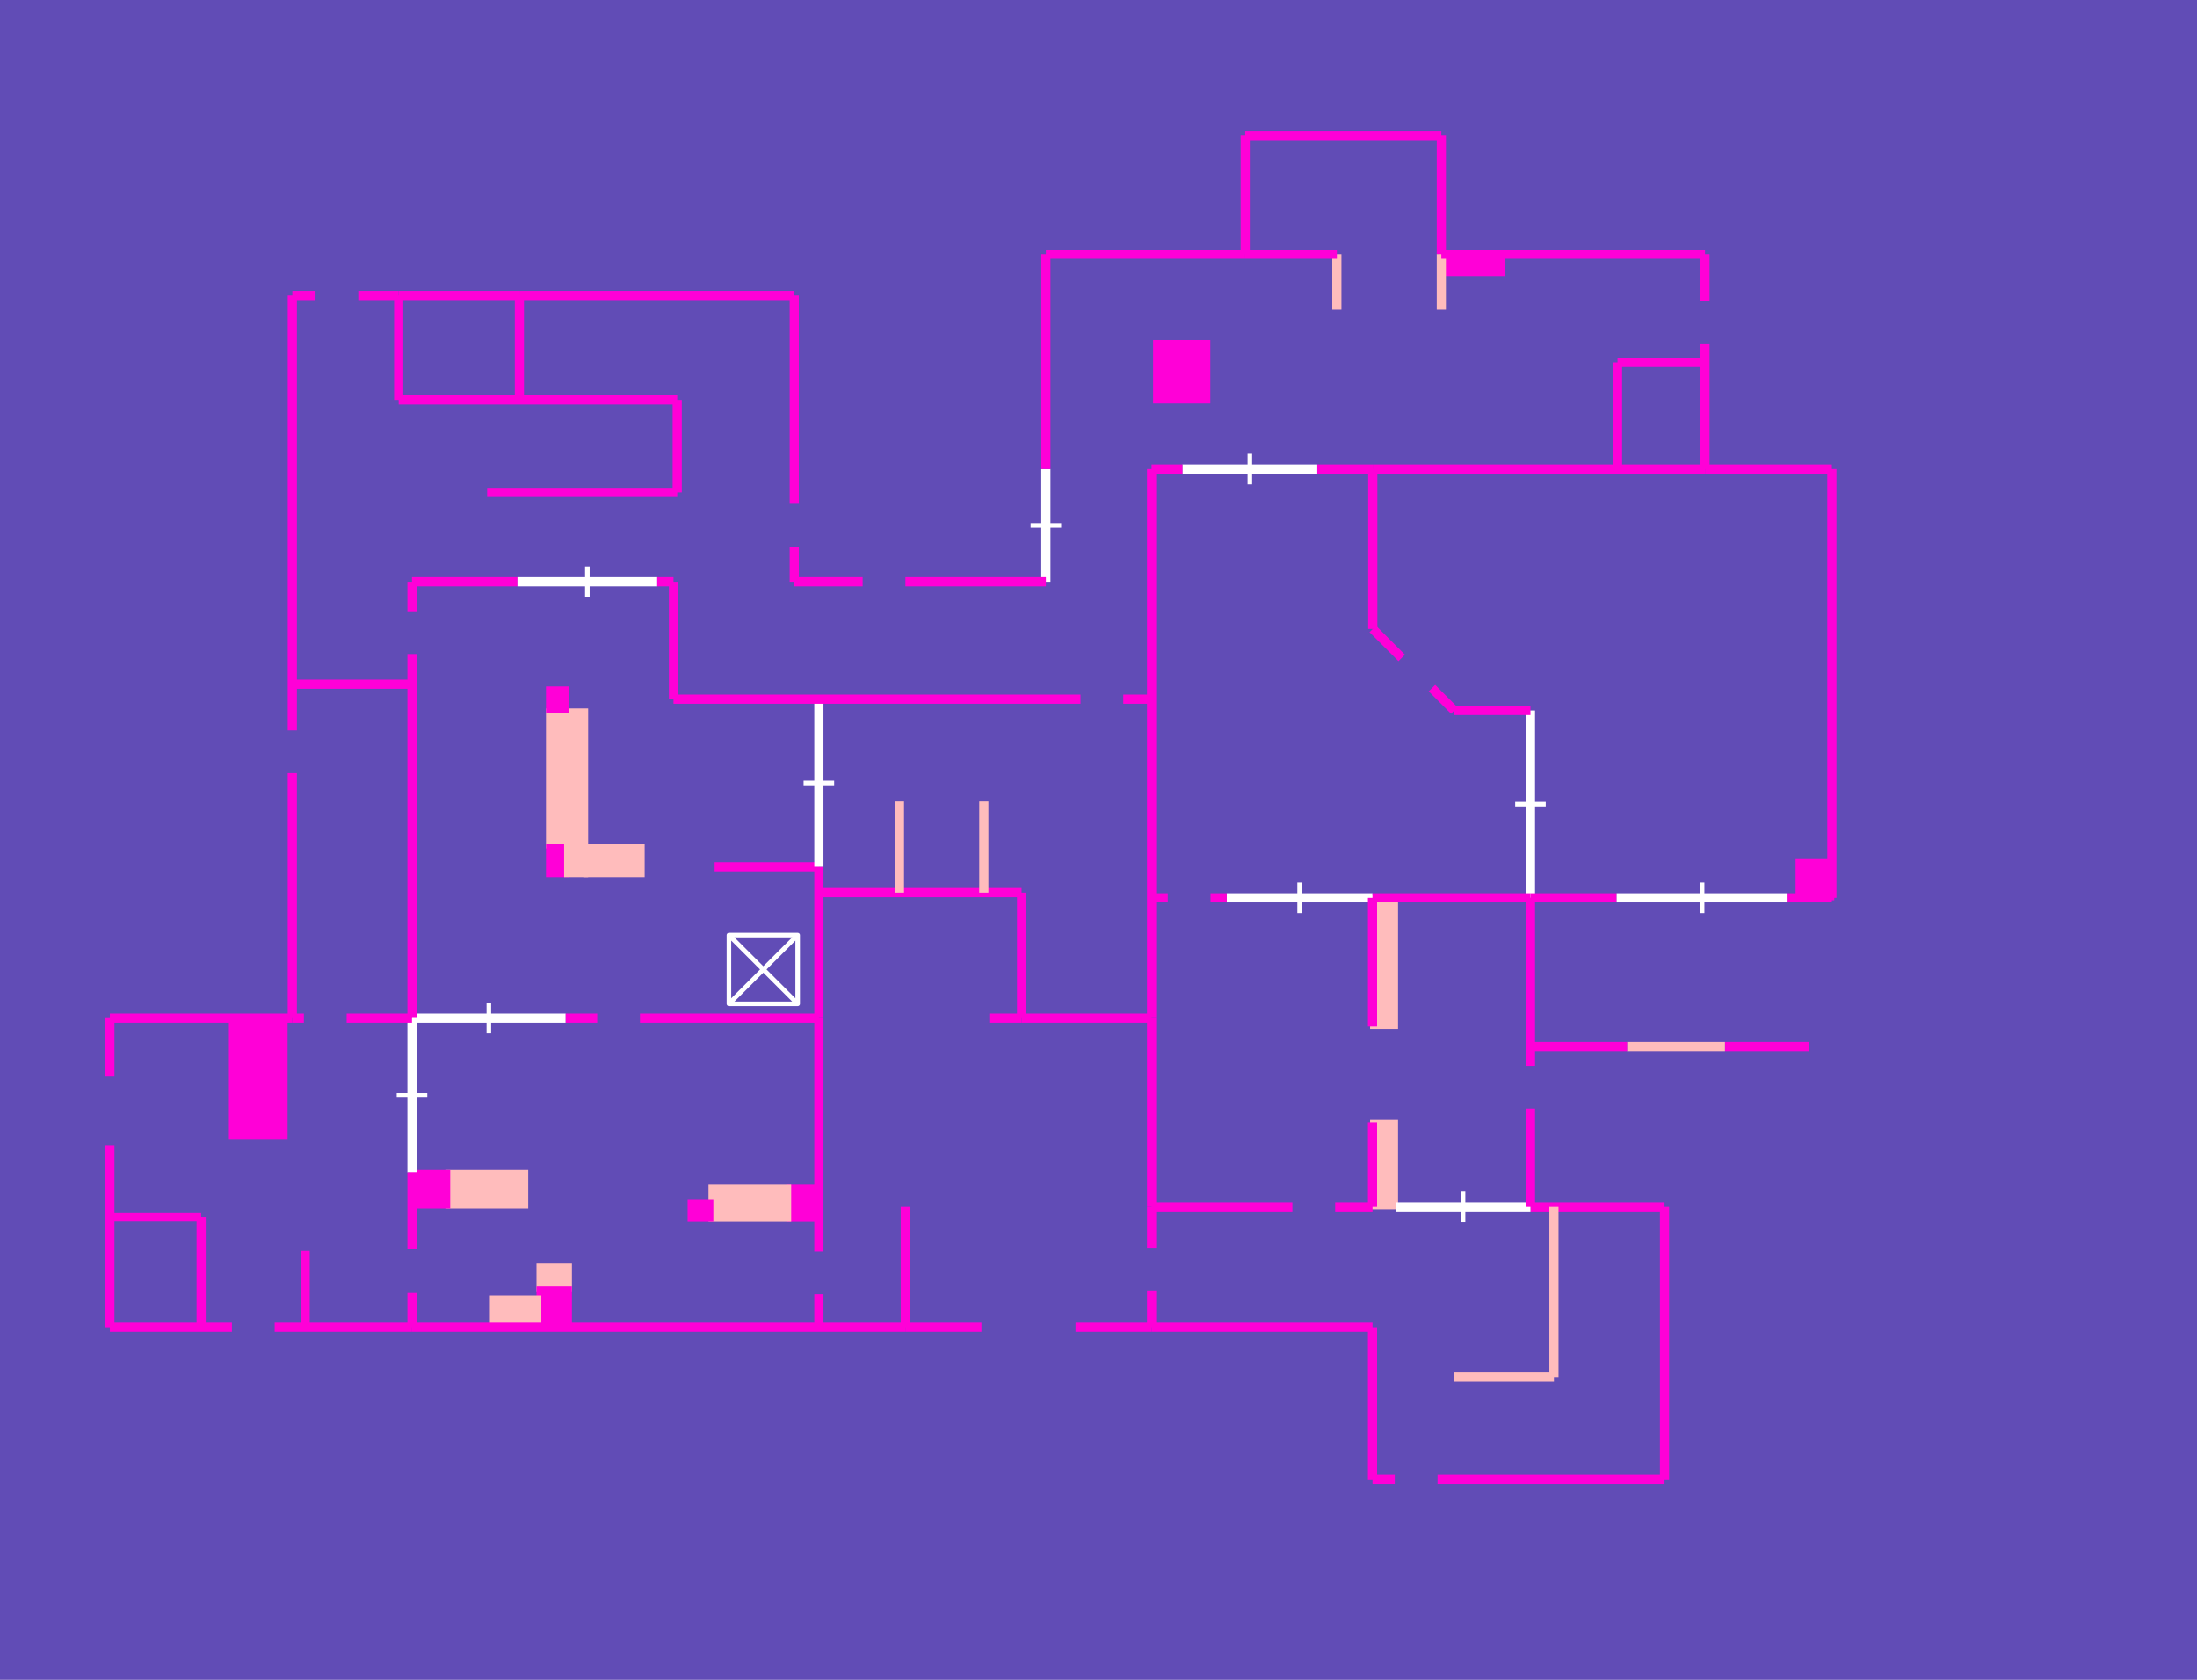
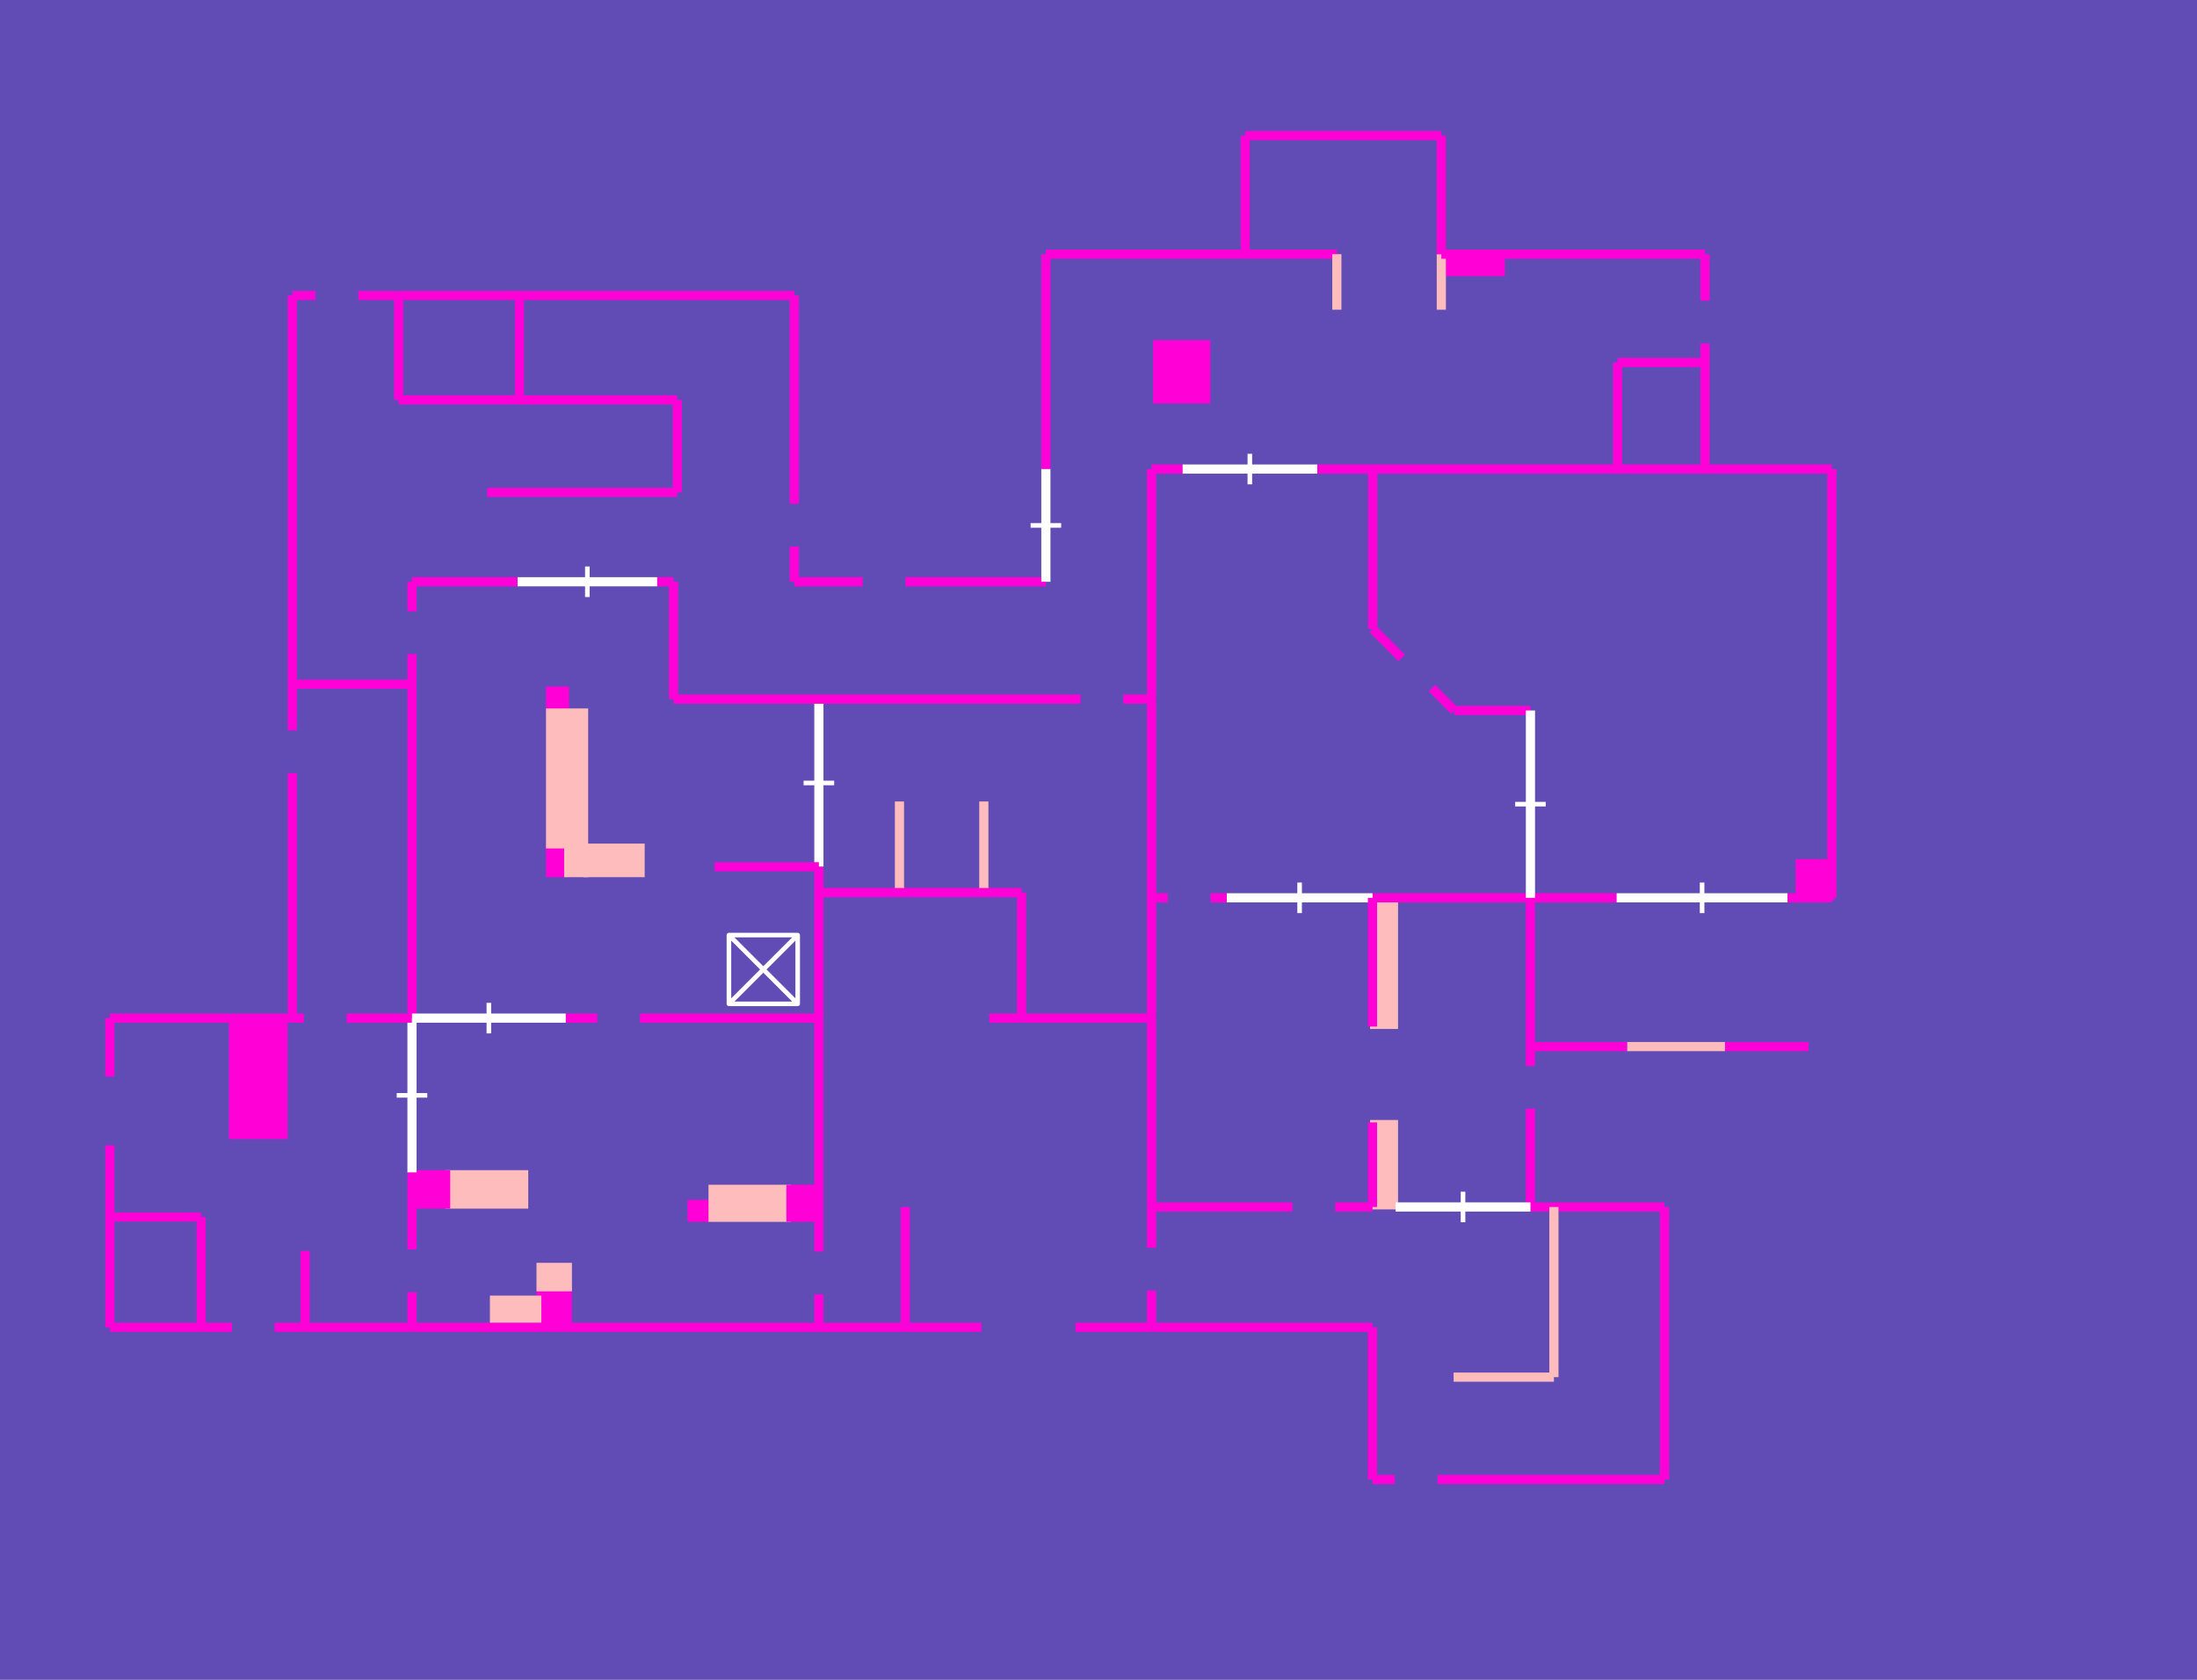
<svg xmlns="http://www.w3.org/2000/svg" viewBox="-20 -90 340 260">
  <rect fill="#614CB6" height="260" width="340" x="-20" y="-90" />
+   <path d="M61.375,-91.495 L49.3,-91.495 L49.3,-96.695 L61.375,-96.695 z" fill="#FFBCBC" stroke="#FFBCBC" stroke-width="0.75" transform="scale(1, -1)" />
+   <path d="M68.135,-109.503 L63.402,-109.503 L63.402,-115.437 L68.135,-115.437 z" fill="#FF00D7" stroke="#FF00D7" stroke-width="0.75" transform="scale(1, -1)" />
+   <path d="M67.681,-40.948 L64.871,-40.948 L64.871,-45.395 L67.681,-45.395 z" fill="#FF00D7" stroke="#FF00D7" stroke-width="0.75" transform="scale(1, -1)" />
+   <path d="M63.402,-105.837 L68.135,-105.837 L68.135,-109.503 L63.402,-109.503 z" fill="#FFBCBC" stroke="#FFBCBC" stroke-width="0.75" transform="scale(1, -1)" />
+   <path d="M192.403,-83.729 L195.98,-83.729 L195.98,-96.816 L192.403,-96.816 z" fill="#FFBCBC" stroke="#FFBCBC" stroke-width="0.75" transform="scale(1, -1)" />
+   <path d="M212.522,47.633 L203.053,47.633 L203.053,50.659 L212.522,50.659 z" fill="#FF00D7" stroke="#FF00D7" stroke-width="0.75" transform="scale(1, -1)" />
+   <path d="M70.647,-45.395 L67.681,-45.395 L67.681,-40.948 L70.647,-40.948 z" fill="#FFBCBC" stroke="#FFBCBC" stroke-width="0.75" transform="scale(1, -1)" />
+   <path d="M90.022,-96.084 L86.789,-96.084 L86.789,-98.745 L90.022,-98.745 z" fill="#FF00D7" stroke="#FF00D7" stroke-width="0.75" transform="scale(1, -1)" />
+   <path d="M43.759,-91.495 L49.3,-91.495 L49.3,-96.695 L43.759,-96.695 z" fill="#FF00D7" stroke="#FF00D7" stroke-width="0.75" transform="scale(1, -1)" />
+   <path d="M192.403,-68.889 L195.98,-68.889 L195.98,-48.965 L192.403,-48.965 z" fill="#FFBCBC" stroke="#FFBCBC" stroke-width="0.75" transform="scale(1, -1)" />
+   <path d="M90.022,-93.754 L102.067,-93.754 L102.067,-98.745 L90.022,-98.745 z" fill="#FFBCBC" stroke="#FFBCBC" stroke-width="0.75" transform="scale(1, -1)" />
+   <path d="M258.252,-43.347 L263.493,-43.347 L263.493,-48.965 L258.251,-48.965 z" fill="#FF00D7" stroke="#FF00D7" stroke-width="0.75" transform="scale(1, -1)" />
+   <path d="M56.191,-110.91 L63.402,-110.91 L63.402,-115.437 L56.191,-115.437 z" fill="#FFBCBC" stroke="#FFBCBC" stroke-width="0.75" transform="scale(1, -1)" />
+   <path d="M64.871,-16.628 L67.681,-16.628 L67.681,-20.027 L64.871,-20.027 z" fill="#FF00D7" stroke="#FF00D7" stroke-width="0.75" transform="scale(1, -1)" />
  <path d="M102.067,-98.745 L106.727,-98.745 L106.727,-93.754 L102.067,-93.754 z" fill="#FF00D7" stroke="#FF00D7" stroke-width="0.75" transform="scale(1, -1)" />
+   <path d="M166.928,36.995 L158.824,36.995 L158.824,27.922 L166.928,27.922 z" fill="#FF00D7" stroke="#FF00D7" stroke-width="0.75" transform="scale(1, -1)" />
  <path d="M70.647,-40.948 L79.392,-40.948 L79.392,-45.395 L70.647,-45.395 z" fill="#FFBCBC" stroke="#FFBCBC" stroke-width="0.75" transform="scale(1, -1)" />
+   <path d="M70.647,-40.948 L64.871,-40.948 L64.871,-20.027 L70.647,-20.027 z" fill="#FFBCBC" stroke="#FFBCBC" stroke-width="0.75" transform="scale(1, -1)" />
  <path d="M15.8,-85.931 L24.131,-85.931 L24.131,-67.585 L15.8,-67.585 z" fill="#FF00D7" stroke="#FF00D7" stroke-width="0.75" transform="scale(1, -1)" />
-   <path d="M192.403,-83.729 L195.98,-83.729 L195.98,-96.816 L192.403,-96.816 z" fill="#FFBCBC" stroke="#FFBCBC" stroke-width="0.75" transform="scale(1, -1)" />
-   <path d="M61.375,-91.495 L49.3,-91.495 L49.3,-96.695 L61.375,-96.695 z" fill="#FFBCBC" stroke="#FFBCBC" stroke-width="0.75" transform="scale(1, -1)" />
-   <path d="M63.402,-105.837 L68.135,-105.837 L68.135,-109.503 L63.402,-109.503 z" fill="#FFBCBC" stroke="#FFBCBC" stroke-width="0.75" transform="scale(1, -1)" />
-   <path d="M70.647,-40.948 L64.871,-40.948 L64.871,-20.027 L70.647,-20.027 z" fill="#FFBCBC" stroke="#FFBCBC" stroke-width="0.75" transform="scale(1, -1)" />
-   <path d="M68.135,-109.503 L63.402,-109.503 L63.402,-115.437 L68.135,-115.437 z" fill="#FF00D7" stroke="#FF00D7" stroke-width="0.75" transform="scale(1, -1)" />
-   <path d="M212.522,47.633 L203.053,47.633 L203.053,50.659 L212.522,50.659 z" fill="#FF00D7" stroke="#FF00D7" stroke-width="0.75" transform="scale(1, -1)" />
-   <path d="M258.252,-43.347 L263.493,-43.347 L263.493,-48.965 L258.251,-48.965 z" fill="#FF00D7" stroke="#FF00D7" stroke-width="0.75" transform="scale(1, -1)" />
-   <path d="M90.022,-93.754 L102.067,-93.754 L102.067,-98.745 L90.022,-98.745 z" fill="#FFBCBC" stroke="#FFBCBC" stroke-width="0.75" transform="scale(1, -1)" />
-   <path d="M67.681,-40.948 L64.871,-40.948 L64.871,-45.395 L67.681,-45.395 z" fill="#FF00D7" stroke="#FF00D7" stroke-width="0.75" transform="scale(1, -1)" />
-   <path d="M64.871,-16.628 L67.681,-16.628 L67.681,-20.027 L64.871,-20.027 z" fill="#FF00D7" stroke="#FF00D7" stroke-width="0.75" transform="scale(1, -1)" />
-   <path d="M43.759,-91.495 L49.3,-91.495 L49.3,-96.695 L43.759,-96.695 z" fill="#FF00D7" stroke="#FF00D7" stroke-width="0.75" transform="scale(1, -1)" />
-   <path d="M56.191,-110.91 L63.402,-110.91 L63.402,-115.437 L56.191,-115.437 z" fill="#FFBCBC" stroke="#FFBCBC" stroke-width="0.75" transform="scale(1, -1)" />
-   <path d="M90.022,-96.084 L86.789,-96.084 L86.789,-98.745 L90.022,-98.745 z" fill="#FF00D7" stroke="#FF00D7" stroke-width="0.75" transform="scale(1, -1)" />
-   <path d="M192.403,-68.889 L195.98,-68.889 L195.98,-48.965 L192.403,-48.965 z" fill="#FFBCBC" stroke="#FFBCBC" stroke-width="0.75" transform="scale(1, -1)" />
-   <path d="M166.928,36.995 L158.824,36.995 L158.824,27.922 L166.928,27.922 z" fill="#FF00D7" stroke="#FF00D7" stroke-width="0.75" transform="scale(1, -1)" />
-   <path d="M70.647,-45.395 L67.681,-45.395 L67.681,-40.948 L70.647,-40.948 z" fill="#FFBCBC" stroke="#FFBCBC" stroke-width="0.75" transform="scale(1, -1)" />
  <path d="M92.807,-65.373 L103.446,-54.735 L92.807,-54.735 L103.446,-65.373 L92.807,-65.373 L92.807,-54.735 L103.446,-54.735 L103.446,-65.373 z" fill="none" stroke="#FFFFFF" stroke-linejoin="round" stroke-width="0.709" transform="scale(1, -1)" />
+   <path d="M131.881,-115.437 L120.098,-115.437 z" fill="none" stroke="#FF00D7" stroke-width="1.418" transform="scale(1, -1)" />
+   <path d="M158.213,-18.218 L158.213,17.399 z" fill="none" stroke="#FF00D7" stroke-width="1.418" transform="scale(1, -1)" />
+   <path d="M183.854,17.399 L192.443,17.399 z" fill="none" stroke="#FF00D7" stroke-width="1.418" transform="scale(1, -1)" />
+   <path d="M41.7,28.1 L41.7,44.268 z" fill="none" stroke="#FF00D7" stroke-width="1.418" transform="scale(1, -1)" />
+   <path d="M60.38,44.268 L41.7,44.268 z" fill="none" stroke="#FF00D7" stroke-width="1.418" transform="scale(1, -1)" />
+   <path d="M138.094,-67.585 L158.213,-67.585 z" fill="none" stroke="#FF00D7" stroke-width="1.418" transform="scale(1, -1)" />
+   <path d="M243.857,17.399 L192.443,17.399 z" fill="none" stroke="#FF00D7" stroke-width="1.418" transform="scale(1, -1)" />
+   <path d="M246.946,-71.991 L259.893,-71.991 z" fill="none" stroke="#FF00D7" stroke-width="1.418" transform="scale(1, -1)" />
+   <path d="M172.704,50.659 L186.885,50.659 z" fill="none" stroke="#FF00D7" stroke-width="1.418" transform="scale(1, -1)" />
+   <path d="M106.727,-18.218 L106.727,-44.159 z" fill="none" stroke="#FFFFFF" stroke-width="1.418" transform="scale(1, -1)" />
+   <path d="M104.363,-31.188 L109.091,-31.188 z" fill="none" stroke="#FFFFFF" stroke-width="0.709" transform="scale(1, -1)" />
  <path d="M186.885,42.063 L186.885,50.659 z" fill="none" stroke="#FFBCBC" stroke-width="1.418" transform="scale(1, -1)" />
+   <path d="M237.593,-138.998 L202.465,-138.998 z" fill="none" stroke="#FF00D7" stroke-width="1.418" transform="scale(1, -1)" />
+   <path d="M195.845,-138.998 L192.403,-138.998 z" fill="none" stroke="#FF00D7" stroke-width="1.418" transform="scale(1, -1)" />
+   <path d="M25.237,-15.904 L25.237,44.268 z" fill="none" stroke="#FF00D7" stroke-width="1.418" transform="scale(1, -1)" />
+   <path d="M11.129,-115.437 L11.129,-98.366 z" fill="none" stroke="#FF00D7" stroke-width="1.418" transform="scale(1, -1)" />
+   <path d="M220.48,-123.154 L204.958,-123.154 z" fill="none" stroke="#FFBCBC" stroke-width="1.418" transform="scale(1, -1)" />
+   <path d="M119.197,-34.053 L119.197,-48.157 z" fill="none" stroke="#FFBCBC" stroke-width="1.418" transform="scale(1, -1)" />
+   <path d="M-2.997,-67.585 L-2.997,-76.63 z" fill="none" stroke="#FF00D7" stroke-width="1.418" transform="scale(1, -1)" />
+   <path d="M-2.997,-87.268 L-2.997,-115.437 z" fill="none" stroke="#FF00D7" stroke-width="1.418" transform="scale(1, -1)" />
+   <path d="M203.053,50.659 L203.053,42.063 z" fill="none" stroke="#FFBCBC" stroke-width="1.418" transform="scale(1, -1)" />
+   <path d="M192.403,-48.965 L216.846,-48.965 z" fill="none" stroke="#FF00D7" stroke-width="1.418" transform="scale(1, -1)" />
+   <path d="M84.228,-18.218 L84.228,-0.045 z" fill="none" stroke="#FF00D7" stroke-width="1.418" transform="scale(1, -1)" />
+   <path d="M27.224,-103.63 L27.224,-115.437 z" fill="none" stroke="#FF00D7" stroke-width="1.418" transform="scale(1, -1)" />
+   <path d="M132.254,-34.053 L132.254,-48.157 z" fill="none" stroke="#FFBCBC" stroke-width="1.418" transform="scale(1, -1)" />
+   <path d="M158.213,-96.816 L180.003,-96.816 z" fill="none" stroke="#FF00D7" stroke-width="1.418" transform="scale(1, -1)" />
+   <path d="M186.623,-96.816 L192.403,-96.816 z" fill="none" stroke="#FF00D7" stroke-width="1.418" transform="scale(1, -1)" />
+   <path d="M243.857,50.659 L203.053,50.659 z" fill="none" stroke="#FF00D7" stroke-width="1.418" transform="scale(1, -1)" />
+   <path d="M-2.997,-67.585 L25.237,-67.585 z" fill="none" stroke="#FF00D7" stroke-width="1.418" transform="scale(1, -1)" />
+   <path d="M246.946,-71.991 L231.795,-71.991 z" fill="none" stroke="#FFBCBC" stroke-width="1.418" transform="scale(1, -1)" />
+   <path d="M263.493,17.399 L263.493,-48.965 z" fill="none" stroke="#FF00D7" stroke-width="1.418" transform="scale(1, -1)" />
+   <path d="M11.129,-98.366 L-2.997,-98.366 z" fill="none" stroke="#FF00D7" stroke-width="1.418" transform="scale(1, -1)" />
+   <path d="M230.32,33.897 L243.857,33.897 z" fill="none" stroke="#FF00D7" stroke-width="1.418" transform="scale(1, -1)" />
+   <path d="M138.094,-48.157 L138.094,-67.585 z" fill="none" stroke="#FF00D7" stroke-width="1.418" transform="scale(1, -1)" />
+   <path d="M133.101,-67.585 L138.094,-67.585 z" fill="none" stroke="#FF00D7" stroke-width="1.418" transform="scale(1, -1)" />
+   <path d="M102.919,44.268 L102.919,12.018 z" fill="none" stroke="#FF00D7" stroke-width="1.418" transform="scale(1, -1)" />
+   <path d="M102.919,5.398 L102.919,-0.045 z" fill="none" stroke="#FF00D7" stroke-width="1.418" transform="scale(1, -1)" />
+   <path d="M81.712,-0.045 L60.085,-0.045 z" fill="none" stroke="#FFFFFF" stroke-width="1.418" transform="scale(1, -1)" />
+   <path d="M70.898,2.319 L70.898,-2.41 z" fill="none" stroke="#FFFFFF" stroke-width="0.709" transform="scale(1, -1)" />
+   <path d="M25.237,-15.904 L43.759,-15.904 z" fill="none" stroke="#FF00D7" stroke-width="1.418" transform="scale(1, -1)" />
+   <path d="M216.846,-96.816 L216.846,-81.597 z" fill="none" stroke="#FF00D7" stroke-width="1.418" transform="scale(1, -1)" />
+   <path d="M216.846,-74.977 L216.846,-48.965 z" fill="none" stroke="#FF00D7" stroke-width="1.418" transform="scale(1, -1)" />
+   <path d="M172.704,50.659 L141.858,50.659 z" fill="none" stroke="#FF00D7" stroke-width="1.418" transform="scale(1, -1)" />
+   <path d="M146.443,-115.437 L158.213,-115.437 z" fill="none" stroke="#FF00D7" stroke-width="1.418" transform="scale(1, -1)" />
+   <path d="M60.38,44.268 L60.38,28.1 z" fill="none" stroke="#FF00D7" stroke-width="1.418" transform="scale(1, -1)" />
+   <path d="M192.403,-48.965 L169.844,-48.965 z" fill="none" stroke="#FFFFFF" stroke-width="1.418" transform="scale(1, -1)" />
+   <path d="M181.124,-46.601 L181.124,-51.33 z" fill="none" stroke="#FFFFFF" stroke-width="0.709" transform="scale(1, -1)" />
+   <path d="M84.804,28.1 L41.7,28.1 z" fill="none" stroke="#FF00D7" stroke-width="1.418" transform="scale(1, -1)" />
+   <path d="M43.759,-15.904 L43.759,-67.585 z" fill="none" stroke="#FF00D7" stroke-width="1.418" transform="scale(1, -1)" />
+   <path d="M169.844,-48.965 L167.337,-48.965 z" fill="none" stroke="#FF00D7" stroke-width="1.418" transform="scale(1, -1)" />
+   <path d="M160.717,-48.965 L158.213,-48.965 z" fill="none" stroke="#FF00D7" stroke-width="1.418" transform="scale(1, -1)" />
+   <path d="M25.237,-67.585 L25.237,-29.667 z" fill="none" stroke="#FF00D7" stroke-width="1.418" transform="scale(1, -1)" />
+   <path d="M25.237,-23.047 L25.237,-15.904 z" fill="none" stroke="#FF00D7" stroke-width="1.418" transform="scale(1, -1)" />
+   <path d="M43.759,-115.437 L120.098,-115.437 z" fill="none" stroke="#FF00D7" stroke-width="1.418" transform="scale(1, -1)" />
+   <path d="M230.186,-48.965 L216.846,-48.965 z" fill="none" stroke="#FF00D7" stroke-width="1.418" transform="scale(1, -1)" />
+   <path d="M158.213,-115.437 L192.403,-115.437 z" fill="none" stroke="#FF00D7" stroke-width="1.418" transform="scale(1, -1)" />
+   <path d="M106.727,-67.585 L106.727,-44.159 z" fill="none" stroke="#FF00D7" stroke-width="1.418" transform="scale(1, -1)" />
+   <path d="M192.403,-68.889 L192.403,-48.965 z" fill="none" stroke="#FF00D7" stroke-width="1.418" transform="scale(1, -1)" />
+   <path d="M106.727,-115.437 L106.727,-110.345 z" fill="none" stroke="#FF00D7" stroke-width="1.418" transform="scale(1, -1)" />
+   <path d="M106.727,-103.725 L106.727,-67.585 z" fill="none" stroke="#FF00D7" stroke-width="1.418" transform="scale(1, -1)" />
+   <path d="M120.098,-115.437 L120.098,-96.816 z" fill="none" stroke="#FF00D7" stroke-width="1.418" transform="scale(1, -1)" />
+   <path d="M162.988,17.399 L183.854,17.399 z" fill="none" stroke="#FFFFFF" stroke-width="1.418" transform="scale(1, -1)" />
+   <path d="M173.421,15.035 L173.421,19.763 z" fill="none" stroke="#FFFFFF" stroke-width="0.709" transform="scale(1, -1)" />
+   <path d="M-2.997,-115.437 L15.89,-115.437 z" fill="none" stroke="#FF00D7" stroke-width="1.418" transform="scale(1, -1)" />
+   <path d="M22.509,-115.437 L43.759,-115.437 z" fill="none" stroke="#FF00D7" stroke-width="1.418" transform="scale(1, -1)" />
+   <path d="M158.213,17.399 L162.988,17.399 z" fill="none" stroke="#FF00D7" stroke-width="1.418" transform="scale(1, -1)" />
+   <path d="M60.38,44.268 L102.919,44.268 z" fill="none" stroke="#FF00D7" stroke-width="1.418" transform="scale(1, -1)" />
  <path d="M192.403,-96.816 L192.403,-83.729 z" fill="none" stroke="#FF00D7" stroke-width="1.418" transform="scale(1, -1)" />
+   <path d="M55.389,13.784 L84.804,13.784 z" fill="none" stroke="#FF00D7" stroke-width="1.418" transform="scale(1, -1)" />
+   <path d="M141.858,50.659 L141.858,17.399 z" fill="none" stroke="#FF00D7" stroke-width="1.418" transform="scale(1, -1)" />
+   <path d="M230.186,-48.965 L256.636,-48.965 z" fill="none" stroke="#FFFFFF" stroke-width="1.418" transform="scale(1, -1)" />
+   <path d="M243.411,-51.33 L243.411,-46.601 z" fill="none" stroke="#FFFFFF" stroke-width="0.709" transform="scale(1, -1)" />
+   <path d="M205.06,-19.969 L216.846,-19.969 z" fill="none" stroke="#FF00D7" stroke-width="1.418" transform="scale(1, -1)" />
+   <path d="M81.712,-0.045 L84.228,-0.045 z" fill="none" stroke="#FF00D7" stroke-width="1.418" transform="scale(1, -1)" />
+   <path d="M243.857,17.399 L243.857,36.838 z" fill="none" stroke="#FF00D7" stroke-width="1.418" transform="scale(1, -1)" />
+   <path d="M243.857,43.457 L243.857,50.659 z" fill="none" stroke="#FF00D7" stroke-width="1.418" transform="scale(1, -1)" />
+   <path d="M230.32,17.399 L230.32,33.897 z" fill="none" stroke="#FF00D7" stroke-width="1.418" transform="scale(1, -1)" />
+   <path d="M192.443,17.399 L192.443,-7.352 z" fill="none" stroke="#FF00D7" stroke-width="1.418" transform="scale(1, -1)" />
+   <path d="M84.228,-18.218 L147.216,-18.218 z" fill="none" stroke="#FF00D7" stroke-width="1.418" transform="scale(1, -1)" />
+   <path d="M153.836,-18.218 L158.213,-18.218 z" fill="none" stroke="#FF00D7" stroke-width="1.418" transform="scale(1, -1)" />
+   <path d="M67.55,-67.585 L72.421,-67.585 z" fill="none" stroke="#FF00D7" stroke-width="1.418" transform="scale(1, -1)" />
+   <path d="M79.04,-67.585 L106.727,-67.585 z" fill="none" stroke="#FF00D7" stroke-width="1.418" transform="scale(1, -1)" />
+   <path d="M216.846,-96.816 L237.593,-96.816 z" fill="none" stroke="#FF00D7" stroke-width="1.418" transform="scale(1, -1)" />
+   <path d="M84.804,13.784 L84.804,28.1 z" fill="none" stroke="#FF00D7" stroke-width="1.418" transform="scale(1, -1)" />
+   <path d="M263.493,-48.965 L256.636,-48.965 z" fill="none" stroke="#FF00D7" stroke-width="1.418" transform="scale(1, -1)" />
+   <path d="M158.213,-96.816 L158.213,-103.134 z" fill="none" stroke="#FF00D7" stroke-width="1.418" transform="scale(1, -1)" />
+   <path d="M158.213,-109.753 L158.213,-115.437 z" fill="none" stroke="#FF00D7" stroke-width="1.418" transform="scale(1, -1)" />
+   <path d="M141.858,-0.045 L120.119,-0.045 z" fill="none" stroke="#FF00D7" stroke-width="1.418" transform="scale(1, -1)" />
+   <path d="M113.5,-0.045 L102.919,-0.045 z" fill="none" stroke="#FF00D7" stroke-width="1.418" transform="scale(1, -1)" />
+   <path d="M43.759,-0.045 L43.759,-4.614 z" fill="none" stroke="#FF00D7" stroke-width="1.418" transform="scale(1, -1)" />
+   <path d="M43.759,-11.233 L43.759,-15.904 z" fill="none" stroke="#FF00D7" stroke-width="1.418" transform="scale(1, -1)" />
+   <path d="M172.704,69.017 L172.704,50.659 z" fill="none" stroke="#FF00D7" stroke-width="1.418" transform="scale(1, -1)" />
+   <path d="M141.858,17.399 L141.858,-0.045 z" fill="none" stroke="#FFFFFF" stroke-width="1.418" transform="scale(1, -1)" />
+   <path d="M139.494,8.677 L144.222,8.677 z" fill="none" stroke="#FFFFFF" stroke-width="0.709" transform="scale(1, -1)" />
+   <path d="M41.7,44.268 L35.448,44.268 z" fill="none" stroke="#FF00D7" stroke-width="1.418" transform="scale(1, -1)" />
+   <path d="M28.829,44.268 L25.237,44.268 z" fill="none" stroke="#FF00D7" stroke-width="1.418" transform="scale(1, -1)" />
+   <path d="M43.759,-0.045 L60.085,-0.045 z" fill="none" stroke="#FF00D7" stroke-width="1.418" transform="scale(1, -1)" />
+   <path d="M43.759,-91.495 L43.759,-67.585 z" fill="none" stroke="#FFFFFF" stroke-width="1.418" transform="scale(1, -1)" />
+   <path d="M46.124,-79.54 L41.395,-79.54 z" fill="none" stroke="#FFFFFF" stroke-width="0.709" transform="scale(1, -1)" />
+   <path d="M158.213,-67.585 L158.213,-18.218 z" fill="none" stroke="#FF00D7" stroke-width="1.418" transform="scale(1, -1)" />
  <path d="M192.403,-83.729 L192.403,-83.729 z" fill="none" stroke="#FF00D7" stroke-width="1.418" transform="scale(1, -1)" />
+   <path d="M192.403,-115.437 L192.403,-138.998 z" fill="none" stroke="#FF00D7" stroke-width="1.418" transform="scale(1, -1)" />
+   <path d="M106.727,-44.159 L90.594,-44.159 z" fill="none" stroke="#FF00D7" stroke-width="1.418" transform="scale(1, -1)" />
+   <path d="M216.846,-48.965 L216.846,-19.969 z" fill="none" stroke="#FFFFFF" stroke-width="1.418" transform="scale(1, -1)" />
+   <path d="M219.211,-34.467 L214.482,-34.467 z" fill="none" stroke="#FFFFFF" stroke-width="0.709" transform="scale(1, -1)" />
+   <path d="M220.48,-96.816 L220.48,-123.154 z" fill="none" stroke="#FFBCBC" stroke-width="1.418" transform="scale(1, -1)" />
+   <path d="M158.213,-96.816 L158.213,-67.585 z" fill="none" stroke="#FF00D7" stroke-width="1.418" transform="scale(1, -1)" />
+   <path d="M25.237,-67.585 L27.028,-67.585 z" fill="none" stroke="#FF00D7" stroke-width="1.418" transform="scale(1, -1)" />
+   <path d="M33.648,-67.585 L43.759,-67.585 z" fill="none" stroke="#FF00D7" stroke-width="1.418" transform="scale(1, -1)" />
+   <path d="M243.857,17.399 L263.493,17.399 z" fill="none" stroke="#FF00D7" stroke-width="1.418" transform="scale(1, -1)" />
+   <path d="M203.053,69.017 L172.704,69.017 z" fill="none" stroke="#FF00D7" stroke-width="1.418" transform="scale(1, -1)" />
  <path d="M43.759,-67.585 L67.55,-67.585 z" fill="none" stroke="#FFFFFF" stroke-width="1.418" transform="scale(1, -1)" />
  <path d="M55.655,-69.949 L55.655,-65.221 z" fill="none" stroke="#FFFFFF" stroke-width="0.709" transform="scale(1, -1)" />
-   <path d="M141.858,17.399 L141.858,-0.045 z" fill="none" stroke="#FFFFFF" stroke-width="1.418" transform="scale(1, -1)" />
-   <path d="M139.494,8.677 L144.222,8.677 z" fill="none" stroke="#FFFFFF" stroke-width="0.709" transform="scale(1, -1)" />
-   <path d="M84.228,-18.218 L84.228,-0.045 z" fill="none" stroke="#FF00D7" stroke-width="1.418" transform="scale(1, -1)" />
-   <path d="M84.804,13.784 L84.804,28.1 z" fill="none" stroke="#FF00D7" stroke-width="1.418" transform="scale(1, -1)" />
-   <path d="M60.38,44.268 L41.7,44.268 z" fill="none" stroke="#FF00D7" stroke-width="1.418" transform="scale(1, -1)" />
-   <path d="M106.727,-115.437 L106.727,-110.345 z" fill="none" stroke="#FF00D7" stroke-width="1.418" transform="scale(1, -1)" />
-   <path d="M106.727,-103.725 L106.727,-67.585 z" fill="none" stroke="#FF00D7" stroke-width="1.418" transform="scale(1, -1)" />
-   <path d="M243.857,17.399 L263.493,17.399 z" fill="none" stroke="#FF00D7" stroke-width="1.418" transform="scale(1, -1)" />
-   <path d="M216.846,-96.816 L237.593,-96.816 z" fill="none" stroke="#FF00D7" stroke-width="1.418" transform="scale(1, -1)" />
-   <path d="M216.846,-48.965 L216.846,-19.969 z" fill="none" stroke="#FFFFFF" stroke-width="1.418" transform="scale(1, -1)" />
-   <path d="M219.211,-34.467 L214.482,-34.467 z" fill="none" stroke="#FFFFFF" stroke-width="0.709" transform="scale(1, -1)" />
-   <path d="M246.946,-71.991 L259.893,-71.991 z" fill="none" stroke="#FF00D7" stroke-width="1.418" transform="scale(1, -1)" />
-   <path d="M158.213,-96.816 L158.213,-67.585 z" fill="none" stroke="#FF00D7" stroke-width="1.418" transform="scale(1, -1)" />
-   <path d="M138.094,-48.157 L106.727,-48.157 z" fill="none" stroke="#FF00D7" stroke-width="1.418" transform="scale(1, -1)" />
-   <path d="M43.759,-115.437 L120.098,-115.437 z" fill="none" stroke="#FF00D7" stroke-width="1.418" transform="scale(1, -1)" />
-   <path d="M172.704,69.017 L172.704,50.659 z" fill="none" stroke="#FF00D7" stroke-width="1.418" transform="scale(1, -1)" />
-   <path d="M172.704,50.659 L186.885,50.659 z" fill="none" stroke="#FF00D7" stroke-width="1.418" transform="scale(1, -1)" />
-   <path d="M25.237,-67.585 L25.237,-29.667 z" fill="none" stroke="#FF00D7" stroke-width="1.418" transform="scale(1, -1)" />
-   <path d="M25.237,-23.047 L25.237,-15.904 z" fill="none" stroke="#FF00D7" stroke-width="1.418" transform="scale(1, -1)" />
-   <path d="M131.881,-115.437 L120.098,-115.437 z" fill="none" stroke="#FF00D7" stroke-width="1.418" transform="scale(1, -1)" />
-   <path d="M67.55,-67.585 L72.421,-67.585 z" fill="none" stroke="#FF00D7" stroke-width="1.418" transform="scale(1, -1)" />
-   <path d="M79.04,-67.585 L106.727,-67.585 z" fill="none" stroke="#FF00D7" stroke-width="1.418" transform="scale(1, -1)" />
-   <path d="M263.493,-48.965 L256.636,-48.965 z" fill="none" stroke="#FF00D7" stroke-width="1.418" transform="scale(1, -1)" />
-   <path d="M230.32,33.897 L243.857,33.897 z" fill="none" stroke="#FF00D7" stroke-width="1.418" transform="scale(1, -1)" />
-   <path d="M263.493,17.399 L263.493,-48.965 z" fill="none" stroke="#FF00D7" stroke-width="1.418" transform="scale(1, -1)" />
-   <path d="M25.237,-15.904 L25.237,44.268 z" fill="none" stroke="#FF00D7" stroke-width="1.418" transform="scale(1, -1)" />
-   <path d="M60.38,44.268 L102.919,44.268 z" fill="none" stroke="#FF00D7" stroke-width="1.418" transform="scale(1, -1)" />
-   <path d="M192.403,-115.437 L192.403,-138.998 z" fill="none" stroke="#FF00D7" stroke-width="1.418" transform="scale(1, -1)" />
+   <path d="M237.593,-96.816 L237.593,-138.998 z" fill="none" stroke="#FF00D7" stroke-width="1.418" transform="scale(1, -1)" />
+   <path d="M195.98,-96.816 L216.846,-96.816 z" fill="none" stroke="#FFFFFF" stroke-width="1.418" transform="scale(1, -1)" />
+   <path d="M206.413,-99.18 L206.413,-94.452 z" fill="none" stroke="#FFFFFF" stroke-width="0.709" transform="scale(1, -1)" />
  <path d="M192.443,-7.352 L196.922,-11.831 z" fill="none" stroke="#FF00D7" stroke-width="1.418" transform="scale(1, -1)" />
  <path d="M201.602,-16.512 L205.06,-19.969 z" fill="none" stroke="#FF00D7" stroke-width="1.418" transform="scale(1, -1)" />
-   <path d="M146.443,-115.437 L158.213,-115.437 z" fill="none" stroke="#FF00D7" stroke-width="1.418" transform="scale(1, -1)" />
-   <path d="M158.213,-96.816 L180.003,-96.816 z" fill="none" stroke="#FF00D7" stroke-width="1.418" transform="scale(1, -1)" />
-   <path d="M186.623,-96.816 L192.403,-96.816 z" fill="none" stroke="#FF00D7" stroke-width="1.418" transform="scale(1, -1)" />
-   <path d="M203.053,50.659 L203.053,69.017 z" fill="none" stroke="#FF00D7" stroke-width="1.418" transform="scale(1, -1)" />
-   <path d="M11.129,-98.366 L-2.997,-98.366 z" fill="none" stroke="#FF00D7" stroke-width="1.418" transform="scale(1, -1)" />
-   <path d="M43.759,-0.045 L60.085,-0.045 z" fill="none" stroke="#FF00D7" stroke-width="1.418" transform="scale(1, -1)" />
-   <path d="M25.237,-15.904 L43.759,-15.904 z" fill="none" stroke="#FF00D7" stroke-width="1.418" transform="scale(1, -1)" />
-   <path d="M158.213,-18.218 L158.213,17.399 z" fill="none" stroke="#FF00D7" stroke-width="1.418" transform="scale(1, -1)" />
-   <path d="M158.213,-115.437 L192.403,-115.437 z" fill="none" stroke="#FF00D7" stroke-width="1.418" transform="scale(1, -1)" />
-   <path d="M138.094,-48.157 L138.094,-67.585 z" fill="none" stroke="#FF00D7" stroke-width="1.418" transform="scale(1, -1)" />
-   <path d="M237.593,-96.816 L237.593,-138.998 z" fill="none" stroke="#FF00D7" stroke-width="1.418" transform="scale(1, -1)" />
-   <path d="M132.254,-34.053 L132.254,-48.157 z" fill="none" stroke="#FFBCBC" stroke-width="1.418" transform="scale(1, -1)" />
-   <path d="M192.403,-48.965 L169.844,-48.965 z" fill="none" stroke="#FFFFFF" stroke-width="1.418" transform="scale(1, -1)" />
-   <path d="M181.124,-46.601 L181.124,-51.33 z" fill="none" stroke="#FFFFFF" stroke-width="0.709" transform="scale(1, -1)" />
-   <path d="M230.186,-48.965 L216.846,-48.965 z" fill="none" stroke="#FF00D7" stroke-width="1.418" transform="scale(1, -1)" />
-   <path d="M205.06,-19.969 L216.846,-19.969 z" fill="none" stroke="#FF00D7" stroke-width="1.418" transform="scale(1, -1)" />
-   <path d="M220.48,-123.154 L204.958,-123.154 z" fill="none" stroke="#FFBCBC" stroke-width="1.418" transform="scale(1, -1)" />
-   <path d="M230.32,17.399 L230.32,33.897 z" fill="none" stroke="#FF00D7" stroke-width="1.418" transform="scale(1, -1)" />
-   <path d="M195.98,-96.816 L216.846,-96.816 z" fill="none" stroke="#FFFFFF" stroke-width="1.418" transform="scale(1, -1)" />
-   <path d="M206.413,-99.18 L206.413,-94.452 z" fill="none" stroke="#FFFFFF" stroke-width="0.709" transform="scale(1, -1)" />
-   <path d="M43.759,-15.904 L43.759,-67.585 z" fill="none" stroke="#FF00D7" stroke-width="1.418" transform="scale(1, -1)" />
-   <path d="M60.38,44.268 L60.38,28.1 z" fill="none" stroke="#FF00D7" stroke-width="1.418" transform="scale(1, -1)" />
-   <path d="M192.403,-68.889 L192.403,-48.965 z" fill="none" stroke="#FF00D7" stroke-width="1.418" transform="scale(1, -1)" />
-   <path d="M183.854,17.399 L192.443,17.399 z" fill="none" stroke="#FF00D7" stroke-width="1.418" transform="scale(1, -1)" />
-   <path d="M237.593,-138.998 L202.465,-138.998 z" fill="none" stroke="#FF00D7" stroke-width="1.418" transform="scale(1, -1)" />
-   <path d="M195.845,-138.998 L192.403,-138.998 z" fill="none" stroke="#FF00D7" stroke-width="1.418" transform="scale(1, -1)" />
-   <path d="M230.186,-48.965 L256.636,-48.965 z" fill="none" stroke="#FFFFFF" stroke-width="1.418" transform="scale(1, -1)" />
-   <path d="M243.411,-51.33 L243.411,-46.601 z" fill="none" stroke="#FFFFFF" stroke-width="0.709" transform="scale(1, -1)" />
-   <path d="M203.053,69.017 L172.704,69.017 z" fill="none" stroke="#FF00D7" stroke-width="1.418" transform="scale(1, -1)" />
-   <path d="M141.858,-0.045 L120.119,-0.045 z" fill="none" stroke="#FF00D7" stroke-width="1.418" transform="scale(1, -1)" />
-   <path d="M113.5,-0.045 L102.919,-0.045 z" fill="none" stroke="#FF00D7" stroke-width="1.418" transform="scale(1, -1)" />
-   <path d="M41.7,44.268 L35.448,44.268 z" fill="none" stroke="#FF00D7" stroke-width="1.418" transform="scale(1, -1)" />
-   <path d="M28.829,44.268 L25.237,44.268 z" fill="none" stroke="#FF00D7" stroke-width="1.418" transform="scale(1, -1)" />
-   <path d="M106.727,-44.159 L90.594,-44.159 z" fill="none" stroke="#FF00D7" stroke-width="1.418" transform="scale(1, -1)" />
-   <path d="M246.946,-71.991 L231.795,-71.991 z" fill="none" stroke="#FFBCBC" stroke-width="1.418" transform="scale(1, -1)" />
-   <path d="M120.098,-115.437 L120.098,-96.816 z" fill="none" stroke="#FF00D7" stroke-width="1.418" transform="scale(1, -1)" />
-   <path d="M216.846,-96.816 L216.846,-81.597 z" fill="none" stroke="#FF00D7" stroke-width="1.418" transform="scale(1, -1)" />
-   <path d="M216.846,-74.977 L216.846,-48.965 z" fill="none" stroke="#FF00D7" stroke-width="1.418" transform="scale(1, -1)" />
-   <path d="M43.759,-0.045 L43.759,-4.614 z" fill="none" stroke="#FF00D7" stroke-width="1.418" transform="scale(1, -1)" />
-   <path d="M43.759,-11.233 L43.759,-15.904 z" fill="none" stroke="#FF00D7" stroke-width="1.418" transform="scale(1, -1)" />
-   <path d="M119.197,-34.053 L119.197,-48.157 z" fill="none" stroke="#FFBCBC" stroke-width="1.418" transform="scale(1, -1)" />
-   <path d="M55.389,13.784 L84.804,13.784 z" fill="none" stroke="#FF00D7" stroke-width="1.418" transform="scale(1, -1)" />
-   <path d="M43.759,-91.495 L43.759,-67.585 z" fill="none" stroke="#FFFFFF" stroke-width="1.418" transform="scale(1, -1)" />
-   <path d="M46.124,-79.54 L41.395,-79.54 z" fill="none" stroke="#FFFFFF" stroke-width="0.709" transform="scale(1, -1)" />
-   <path d="M-2.997,-67.585 L-2.997,-76.63 z" fill="none" stroke="#FF00D7" stroke-width="1.418" transform="scale(1, -1)" />
-   <path d="M-2.997,-87.268 L-2.997,-115.437 z" fill="none" stroke="#FF00D7" stroke-width="1.418" transform="scale(1, -1)" />
-   <path d="M172.704,50.659 L141.858,50.659 z" fill="none" stroke="#FF00D7" stroke-width="1.418" transform="scale(1, -1)" />
-   <path d="M133.101,-67.585 L138.094,-67.585 z" fill="none" stroke="#FF00D7" stroke-width="1.418" transform="scale(1, -1)" />
-   <path d="M-2.997,-67.585 L25.237,-67.585 z" fill="none" stroke="#FF00D7" stroke-width="1.418" transform="scale(1, -1)" />
-   <path d="M102.919,44.268 L102.919,12.018 z" fill="none" stroke="#FF00D7" stroke-width="1.418" transform="scale(1, -1)" />
-   <path d="M102.919,5.398 L102.919,-0.045 z" fill="none" stroke="#FF00D7" stroke-width="1.418" transform="scale(1, -1)" />
-   <path d="M192.443,17.399 L192.443,-7.352 z" fill="none" stroke="#FF00D7" stroke-width="1.418" transform="scale(1, -1)" />
-   <path d="M162.988,17.399 L183.854,17.399 z" fill="none" stroke="#FFFFFF" stroke-width="1.418" transform="scale(1, -1)" />
-   <path d="M173.421,15.035 L173.421,19.763 z" fill="none" stroke="#FFFFFF" stroke-width="0.709" transform="scale(1, -1)" />
-   <path d="M158.213,-96.816 L158.213,-103.134 z" fill="none" stroke="#FF00D7" stroke-width="1.418" transform="scale(1, -1)" />
-   <path d="M158.213,-109.753 L158.213,-115.437 z" fill="none" stroke="#FF00D7" stroke-width="1.418" transform="scale(1, -1)" />
-   <path d="M11.129,-115.437 L11.129,-98.366 z" fill="none" stroke="#FF00D7" stroke-width="1.418" transform="scale(1, -1)" />
-   <path d="M27.224,-103.63 L27.224,-115.437 z" fill="none" stroke="#FF00D7" stroke-width="1.418" transform="scale(1, -1)" />
-   <path d="M81.712,-0.045 L60.085,-0.045 z" fill="none" stroke="#FFFFFF" stroke-width="1.418" transform="scale(1, -1)" />
-   <path d="M70.898,2.319 L70.898,-2.41 z" fill="none" stroke="#FFFFFF" stroke-width="0.709" transform="scale(1, -1)" />
-   <path d="M203.053,50.659 L203.053,42.063 z" fill="none" stroke="#FFBCBC" stroke-width="1.418" transform="scale(1, -1)" />
-   <path d="M41.7,28.1 L41.7,44.268 z" fill="none" stroke="#FF00D7" stroke-width="1.418" transform="scale(1, -1)" />
-   <path d="M84.804,28.1 L41.7,28.1 z" fill="none" stroke="#FF00D7" stroke-width="1.418" transform="scale(1, -1)" />
-   <path d="M231.795,-71.991 L216.846,-71.991 z" fill="none" stroke="#FF00D7" stroke-width="1.418" transform="scale(1, -1)" />
-   <path d="M106.727,-67.585 L106.727,-44.159 z" fill="none" stroke="#FF00D7" stroke-width="1.418" transform="scale(1, -1)" />
-   <path d="M138.094,-67.585 L158.213,-67.585 z" fill="none" stroke="#FF00D7" stroke-width="1.418" transform="scale(1, -1)" />
-   <path d="M106.727,-18.218 L106.727,-44.159 z" fill="none" stroke="#FFFFFF" stroke-width="1.418" transform="scale(1, -1)" />
-   <path d="M104.363,-31.188 L109.091,-31.188 z" fill="none" stroke="#FFFFFF" stroke-width="0.709" transform="scale(1, -1)" />
-   <path d="M243.857,17.399 L243.857,36.838 z" fill="none" stroke="#FF00D7" stroke-width="1.418" transform="scale(1, -1)" />
-   <path d="M243.857,43.457 L243.857,50.659 z" fill="none" stroke="#FF00D7" stroke-width="1.418" transform="scale(1, -1)" />
-   <path d="M141.858,50.659 L141.858,17.399 z" fill="none" stroke="#FF00D7" stroke-width="1.418" transform="scale(1, -1)" />
-   <path d="M81.712,-0.045 L84.228,-0.045 z" fill="none" stroke="#FF00D7" stroke-width="1.418" transform="scale(1, -1)" />
-   <path d="M169.844,-48.965 L167.337,-48.965 z" fill="none" stroke="#FF00D7" stroke-width="1.418" transform="scale(1, -1)" />
-   <path d="M160.717,-48.965 L158.213,-48.965 z" fill="none" stroke="#FF00D7" stroke-width="1.418" transform="scale(1, -1)" />
-   <path d="M-2.997,-115.437 L15.89,-115.437 z" fill="none" stroke="#FF00D7" stroke-width="1.418" transform="scale(1, -1)" />
-   <path d="M22.509,-115.437 L43.759,-115.437 z" fill="none" stroke="#FF00D7" stroke-width="1.418" transform="scale(1, -1)" />
-   <path d="M84.228,-18.218 L147.216,-18.218 z" fill="none" stroke="#FF00D7" stroke-width="1.418" transform="scale(1, -1)" />
-   <path d="M153.836,-18.218 L158.213,-18.218 z" fill="none" stroke="#FF00D7" stroke-width="1.418" transform="scale(1, -1)" />
-   <path d="M243.857,17.399 L192.443,17.399 z" fill="none" stroke="#FF00D7" stroke-width="1.418" transform="scale(1, -1)" />
-   <path d="M158.213,17.399 L162.988,17.399 z" fill="none" stroke="#FF00D7" stroke-width="1.418" transform="scale(1, -1)" />
+   <path d="M138.094,-48.157 L106.727,-48.157 z" fill="none" stroke="#FF00D7" stroke-width="1.418" transform="scale(1, -1)" />
  <path d="M43.759,-115.437 L43.759,-110.013 z" fill="none" stroke="#FF00D7" stroke-width="1.418" transform="scale(1, -1)" />
  <path d="M43.759,-103.393 L43.759,-91.495 z" fill="none" stroke="#FF00D7" stroke-width="1.418" transform="scale(1, -1)" />
-   <path d="M158.213,-67.585 L158.213,-18.218 z" fill="none" stroke="#FF00D7" stroke-width="1.418" transform="scale(1, -1)" />
-   <path d="M25.237,-67.585 L27.028,-67.585 z" fill="none" stroke="#FF00D7" stroke-width="1.418" transform="scale(1, -1)" />
-   <path d="M33.648,-67.585 L43.759,-67.585 z" fill="none" stroke="#FF00D7" stroke-width="1.418" transform="scale(1, -1)" />
-   <path d="M243.857,50.659 L203.053,50.659 z" fill="none" stroke="#FF00D7" stroke-width="1.418" transform="scale(1, -1)" />
-   <path d="M192.403,-48.965 L216.846,-48.965 z" fill="none" stroke="#FF00D7" stroke-width="1.418" transform="scale(1, -1)" />
-   <path d="M220.48,-96.816 L220.48,-123.154 z" fill="none" stroke="#FFBCBC" stroke-width="1.418" transform="scale(1, -1)" />
+   <path d="M203.053,50.659 L203.053,69.017 z" fill="none" stroke="#FF00D7" stroke-width="1.418" transform="scale(1, -1)" />
+   <path d="M231.795,-71.991 L216.846,-71.991 z" fill="none" stroke="#FF00D7" stroke-width="1.418" transform="scale(1, -1)" />
</svg>
